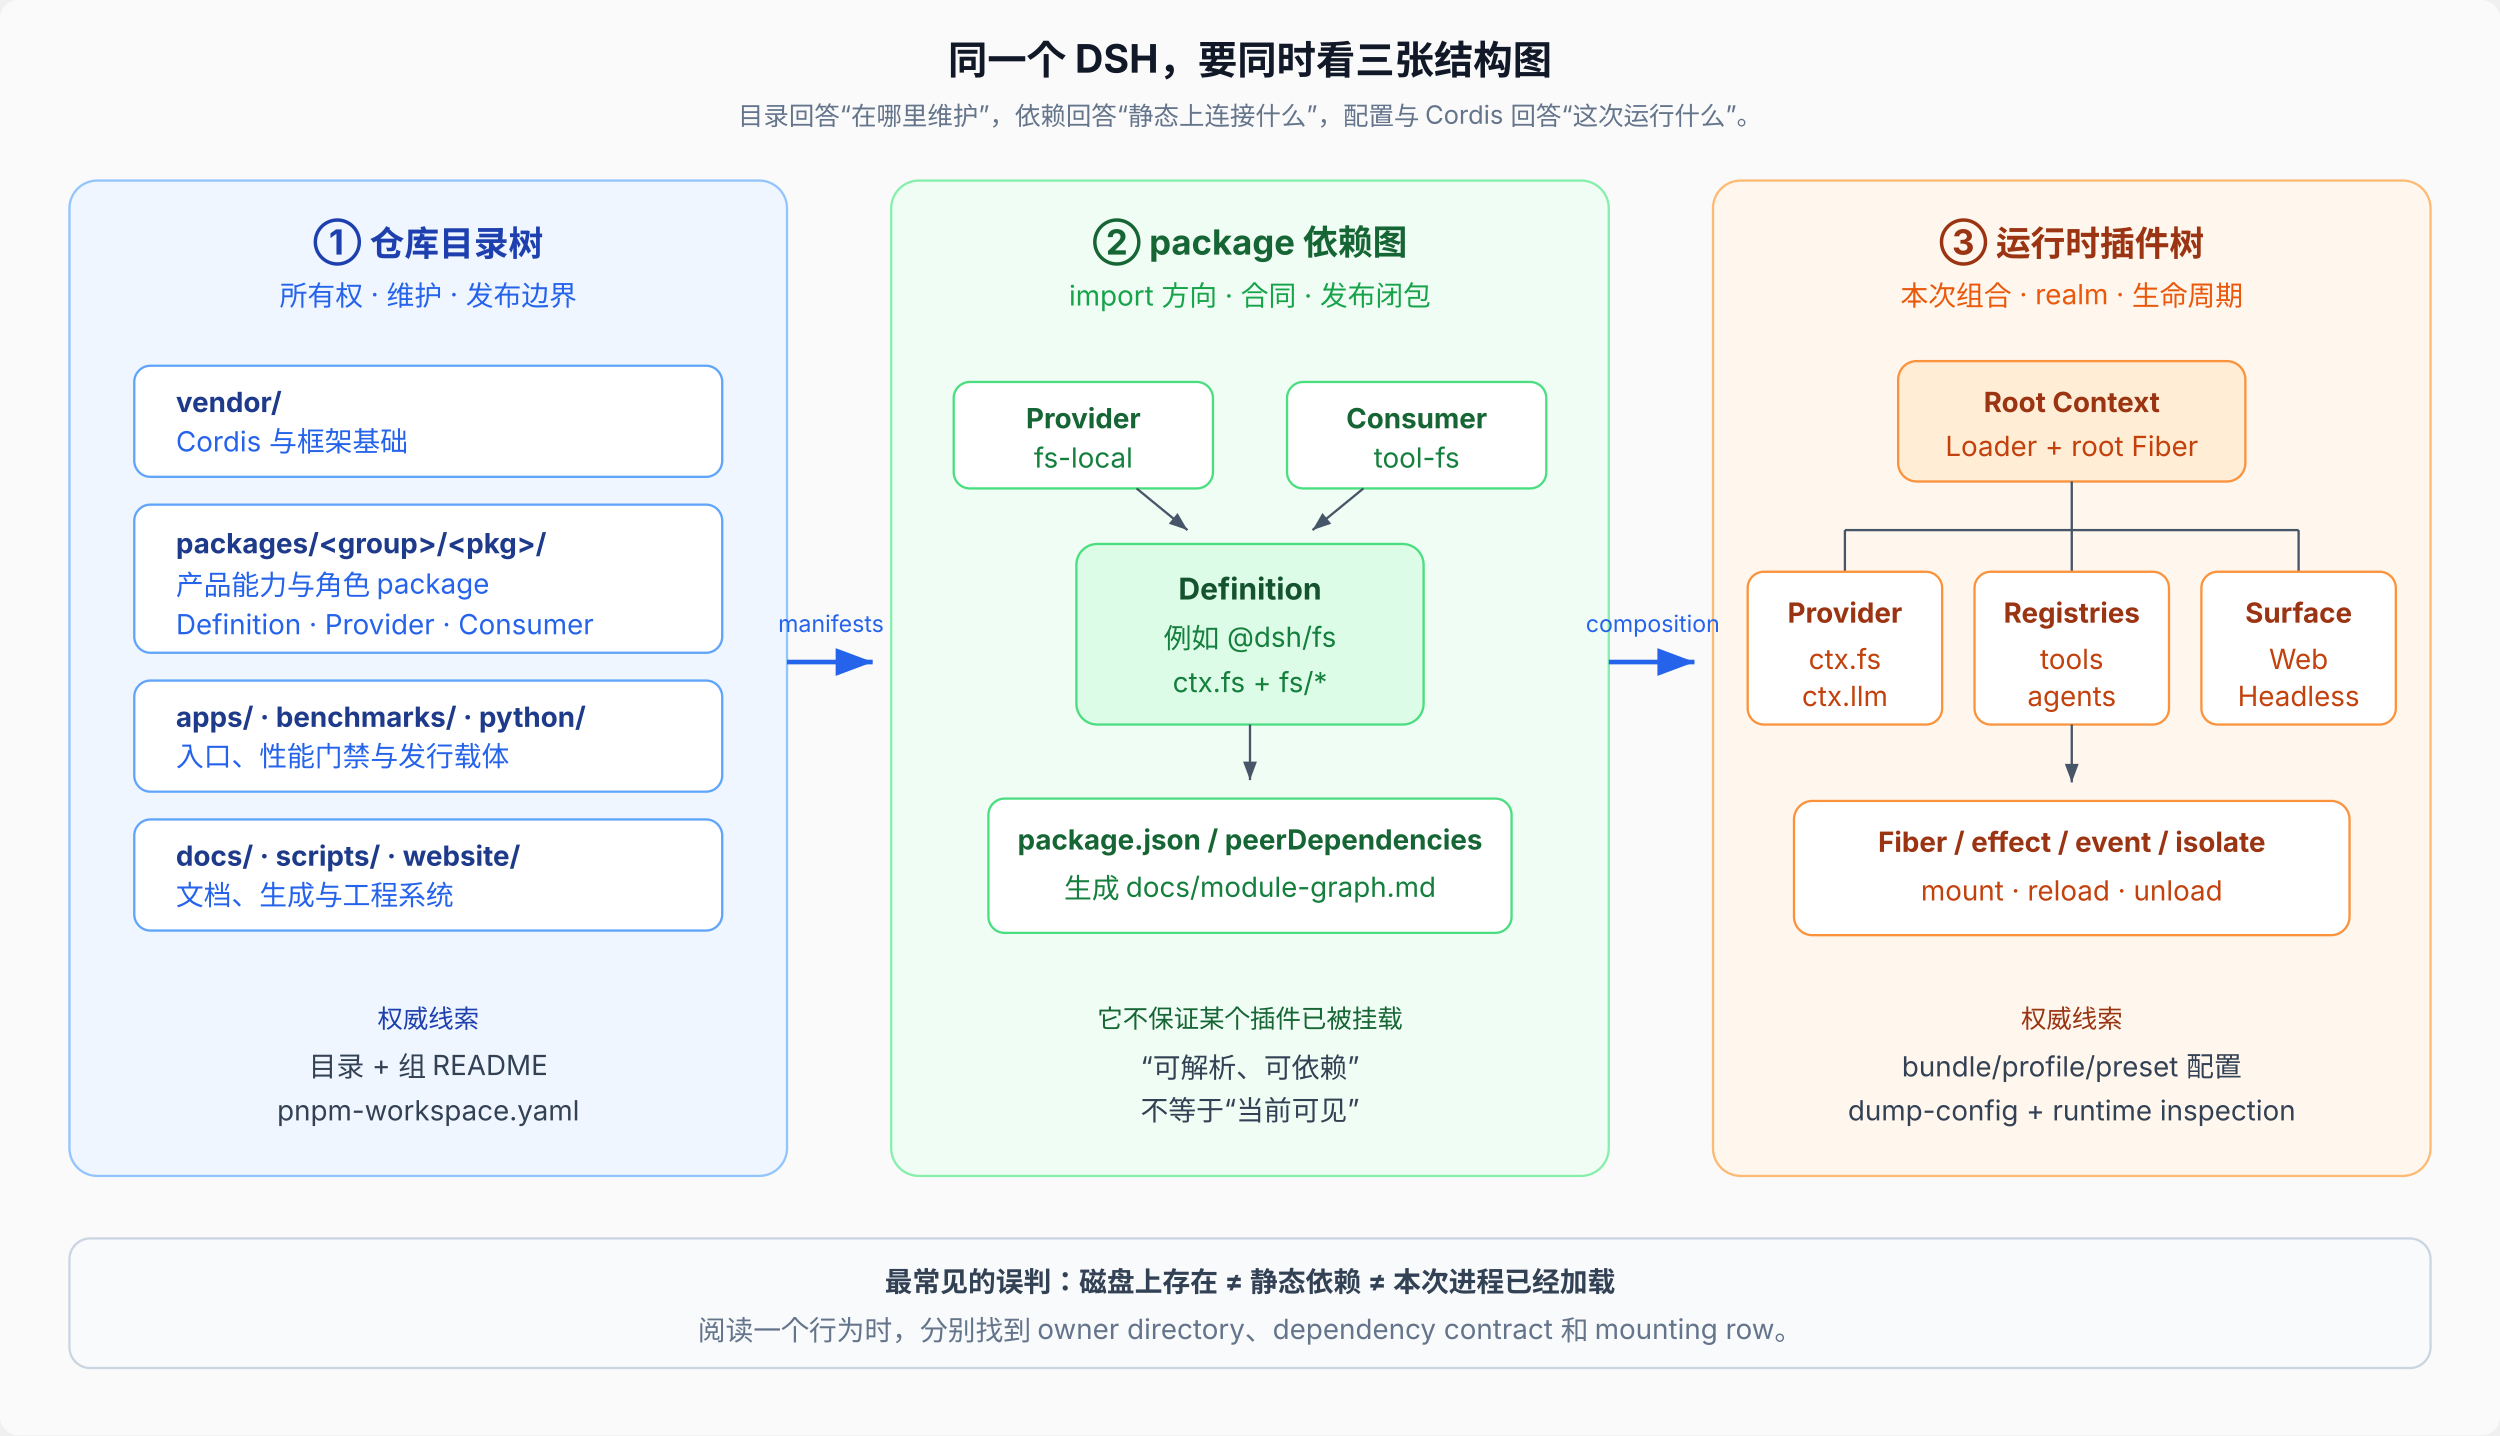
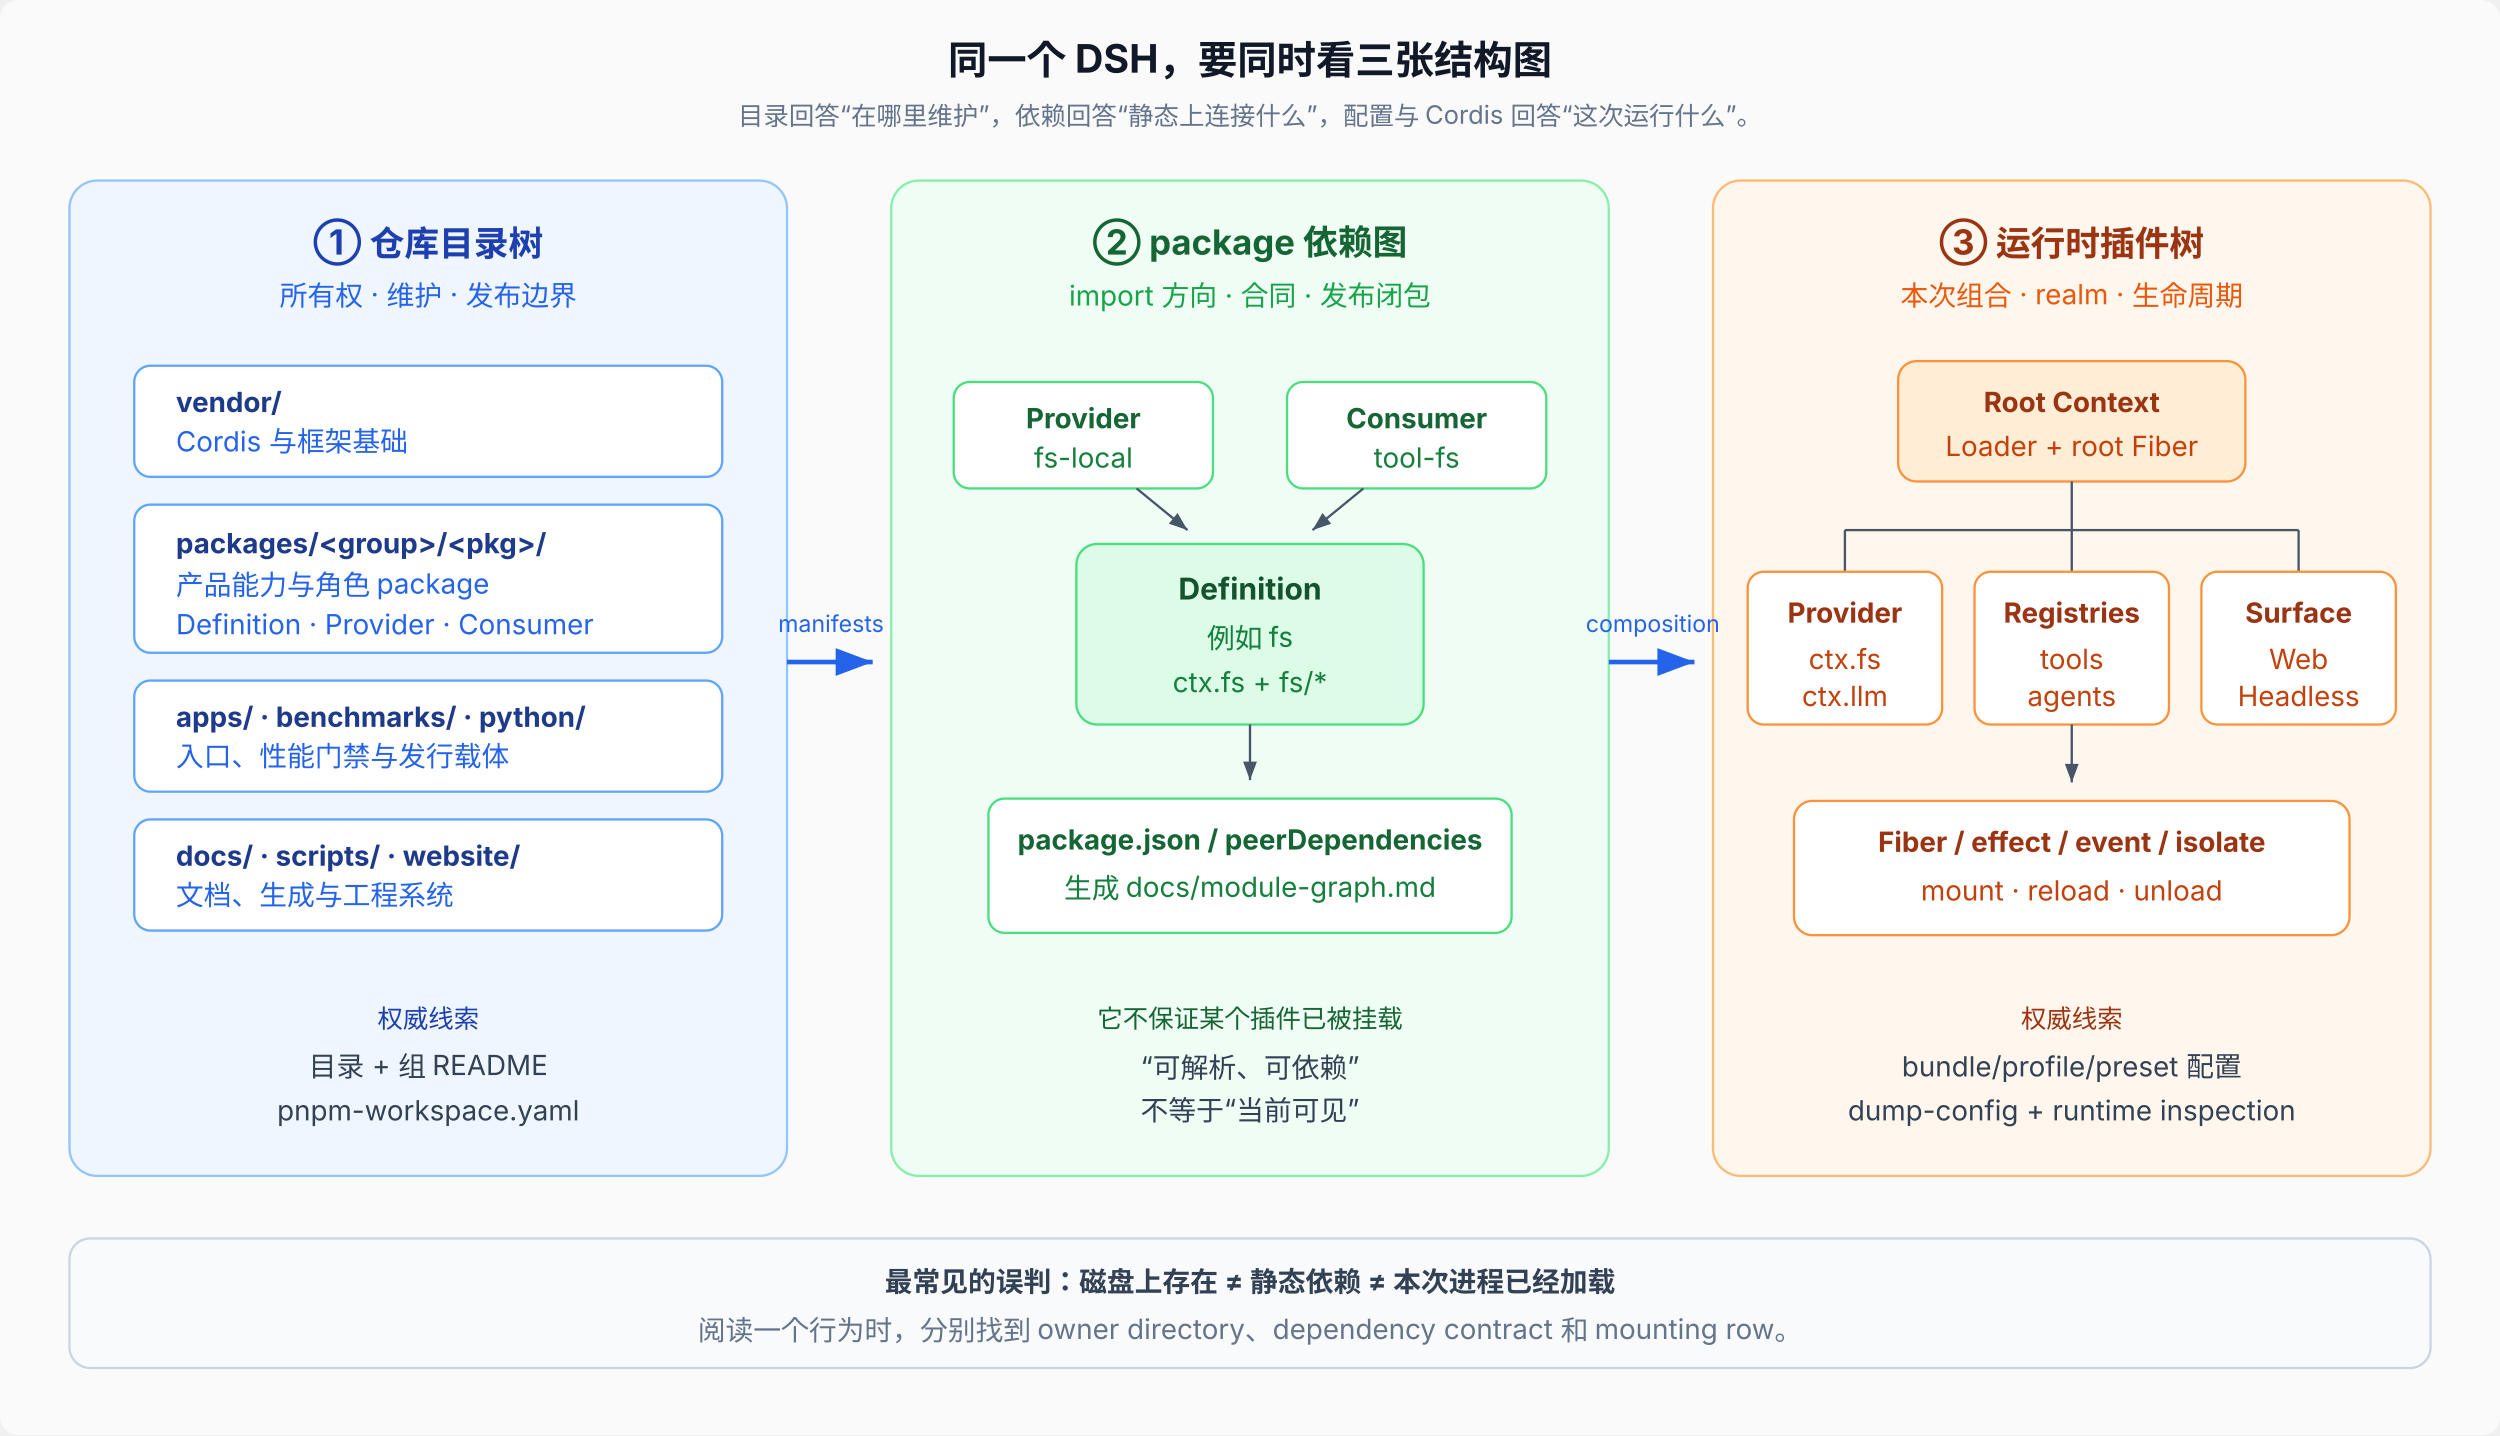
<svg xmlns="http://www.w3.org/2000/svg" viewBox="0 0 1080 620" font-family="system-ui, -apple-system, 'PingFang SC', 'Noto Sans SC', sans-serif" font-size="12">
  <defs>
    <marker id="arrow" markerWidth="8" markerHeight="6" refX="8" refY="3" orient="auto">
      <path d="M0,0 L8,3 L0,6 Z" fill="#475569" />
    </marker>
    <marker id="arrowBlue" markerWidth="8" markerHeight="6" refX="8" refY="3" orient="auto">
      <path d="M0,0 L8,3 L0,6 Z" fill="#2563eb" />
    </marker>
  </defs>
  <rect width="1080" height="620" rx="8" fill="#fafafa" />
  <text x="540" y="32" text-anchor="middle" font-size="17" font-weight="700" fill="#111827">同一个 DSH，要同时看三张结构图</text>
  <text x="540" y="54" text-anchor="middle" font-size="11" fill="#64748b">目录回答“在哪里维护”，依赖回答“静态上连接什么”，配置与 Cordis 回答“这次运行什么”。</text>
  <rect x="30" y="78" width="310" height="430" rx="12" fill="#eff6ff" stroke="#93c5fd" />
  <text x="185" y="110" text-anchor="middle" font-size="15" font-weight="700" fill="#1e40af">① 仓库目录树</text>
  <text x="185" y="132" text-anchor="middle" fill="#2563eb">所有权 · 维护 · 发布边界</text>
  <rect x="58" y="158" width="254" height="48" rx="7" fill="#fff" stroke="#60a5fa" />
  <text x="76" y="178" font-weight="700" fill="#1e3a8a">vendor/</text>
  <text x="76" y="195" fill="#2563eb">Cordis 与框架基础</text>
  <rect x="58" y="218" width="254" height="64" rx="7" fill="#fff" stroke="#60a5fa" />
  <text x="76" y="239" font-weight="700" fill="#1e3a8a">packages/&lt;group&gt;/&lt;pkg&gt;/</text>
  <text x="76" y="257" fill="#2563eb">产品能力与角色 package</text>
  <text x="76" y="274" fill="#2563eb">Definition · Provider · Consumer</text>
  <rect x="58" y="294" width="254" height="48" rx="7" fill="#fff" stroke="#60a5fa" />
  <text x="76" y="314" font-weight="700" fill="#1e3a8a">apps/ · benchmarks/ · python/</text>
  <text x="76" y="331" fill="#2563eb">入口、性能门禁与发行载体</text>
  <rect x="58" y="354" width="254" height="48" rx="7" fill="#fff" stroke="#60a5fa" />
  <text x="76" y="374" font-weight="700" fill="#1e3a8a">docs/ · scripts/ · website/</text>
  <text x="76" y="391" fill="#2563eb">文档、生成与工程系统</text>
  <text x="185" y="444" text-anchor="middle" font-size="11" fill="#1e40af">权威线索</text>
  <text x="185" y="465" text-anchor="middle" fill="#334155">目录 + 组 README</text>
  <text x="185" y="484" text-anchor="middle" fill="#334155">pnpm-workspace.yaml</text>
  <rect x="385" y="78" width="310" height="430" rx="12" fill="#f0fdf4" stroke="#86efac" />
  <text x="540" y="110" text-anchor="middle" font-size="15" font-weight="700" fill="#166534">② package 依赖图</text>
  <text x="540" y="132" text-anchor="middle" fill="#16a34a">import 方向 · 合同 · 发布闭包</text>
  <rect x="465" y="235" width="150" height="78" rx="9" fill="#dcfce7" stroke="#4ade80" />
  <text x="540" y="259" text-anchor="middle" font-size="13" font-weight="700" fill="#14532d">Definition</text>
-   <text x="540" y="280" text-anchor="middle" fill="#15803d">例如 @dsh/fs</text>
+   <text x="540" y="280" text-anchor="middle" fill="#15803d">例如 fs</text>
  <text x="540" y="299" text-anchor="middle" fill="#15803d">ctx.fs + fs/*</text>
  <rect x="412" y="165" width="112" height="46" rx="7" fill="#fff" stroke="#4ade80" />
  <text x="468" y="185" text-anchor="middle" font-weight="700" fill="#166534">Provider</text>
  <text x="468" y="202" text-anchor="middle" fill="#15803d">fs-local</text>
  <line x1="491" y1="211" x2="513" y2="229" stroke="#475569" marker-end="url(#arrow)" />
  <rect x="556" y="165" width="112" height="46" rx="7" fill="#fff" stroke="#4ade80" />
  <text x="612" y="185" text-anchor="middle" font-weight="700" fill="#166534">Consumer</text>
  <text x="612" y="202" text-anchor="middle" fill="#15803d">tool-fs</text>
  <line x1="589" y1="211" x2="567" y2="229" stroke="#475569" marker-end="url(#arrow)" />
  <rect x="427" y="345" width="226" height="58" rx="7" fill="#fff" stroke="#4ade80" />
  <text x="540" y="367" text-anchor="middle" font-weight="700" fill="#166534">package.json / peerDependencies</text>
  <text x="540" y="388" text-anchor="middle" fill="#15803d">生成 docs/module-graph.md</text>
  <line x1="540" y1="313" x2="540" y2="337" stroke="#475569" marker-end="url(#arrow)" />
  <text x="540" y="444" text-anchor="middle" font-size="11" fill="#166534">它不保证某个插件已被挂载</text>
  <text x="540" y="465" text-anchor="middle" fill="#334155">“可解析、可依赖”</text>
  <text x="540" y="484" text-anchor="middle" fill="#334155">不等于“当前可见”</text>
  <rect x="740" y="78" width="310" height="430" rx="12" fill="#fff7ed" stroke="#fdba74" />
  <text x="895" y="110" text-anchor="middle" font-size="15" font-weight="700" fill="#9a3412">③ 运行时插件树</text>
  <text x="895" y="132" text-anchor="middle" fill="#ea580c">本次组合 · realm · 生命周期</text>
  <rect x="820" y="156" width="150" height="52" rx="8" fill="#ffedd5" stroke="#fb923c" />
  <text x="895" y="178" text-anchor="middle" font-weight="700" fill="#9a3412">Root Context</text>
  <text x="895" y="197" text-anchor="middle" fill="#c2410c">Loader + root Fiber</text>
  <line x1="895" y1="208" x2="895" y2="229" stroke="#475569" />
  <line x1="797" y1="229" x2="993" y2="229" stroke="#475569" />
  <line x1="797" y1="229" x2="797" y2="247" stroke="#475569" />
  <line x1="895" y1="229" x2="895" y2="247" stroke="#475569" />
  <line x1="993" y1="229" x2="993" y2="247" stroke="#475569" />
  <rect x="755" y="247" width="84" height="66" rx="7" fill="#fff" stroke="#fb923c" />
  <text x="797" y="269" text-anchor="middle" font-weight="700" fill="#9a3412">Provider</text>
  <text x="797" y="289" text-anchor="middle" fill="#c2410c">ctx.fs</text>
  <text x="797" y="305" text-anchor="middle" fill="#c2410c">ctx.llm</text>
  <rect x="853" y="247" width="84" height="66" rx="7" fill="#fff" stroke="#fb923c" />
  <text x="895" y="269" text-anchor="middle" font-weight="700" fill="#9a3412">Registries</text>
  <text x="895" y="289" text-anchor="middle" fill="#c2410c">tools</text>
  <text x="895" y="305" text-anchor="middle" fill="#c2410c">agents</text>
  <rect x="951" y="247" width="84" height="66" rx="7" fill="#fff" stroke="#fb923c" />
  <text x="993" y="269" text-anchor="middle" font-weight="700" fill="#9a3412">Surface</text>
  <text x="993" y="289" text-anchor="middle" fill="#c2410c">Web</text>
  <text x="993" y="305" text-anchor="middle" fill="#c2410c">Headless</text>
  <rect x="775" y="346" width="240" height="58" rx="8" fill="#fff" stroke="#fb923c" />
  <text x="895" y="368" text-anchor="middle" font-weight="700" fill="#9a3412">Fiber / effect / event / isolate</text>
  <text x="895" y="389" text-anchor="middle" fill="#c2410c">mount · reload · unload</text>
  <line x1="895" y1="313" x2="895" y2="338" stroke="#475569" marker-end="url(#arrow)" />
  <text x="895" y="444" text-anchor="middle" font-size="11" fill="#9a3412">权威线索</text>
  <text x="895" y="465" text-anchor="middle" fill="#334155">bundle/profile/preset 配置</text>
  <text x="895" y="484" text-anchor="middle" fill="#334155">dump-config + runtime inspection</text>
  <line x1="340" y1="286" x2="377" y2="286" stroke="#2563eb" stroke-width="2" marker-end="url(#arrowBlue)" />
  <text x="359" y="273" text-anchor="middle" font-size="10" fill="#2563eb">manifests</text>
  <line x1="695" y1="286" x2="732" y2="286" stroke="#2563eb" stroke-width="2" marker-end="url(#arrowBlue)" />
  <text x="714" y="273" text-anchor="middle" font-size="10" fill="#2563eb">composition</text>
  <rect x="30" y="535" width="1020" height="56" rx="9" fill="#f8fafc" stroke="#cbd5e1" />
  <text x="540" y="558" text-anchor="middle" font-size="12" font-weight="700" fill="#334155">最常见的误判：磁盘上存在 ≠ 静态依赖 ≠ 本次进程已经加载</text>
  <text x="540" y="579" text-anchor="middle" fill="#64748b">阅读一个行为时，分别找到 owner directory、dependency contract 和 mounting row。</text>
</svg>
